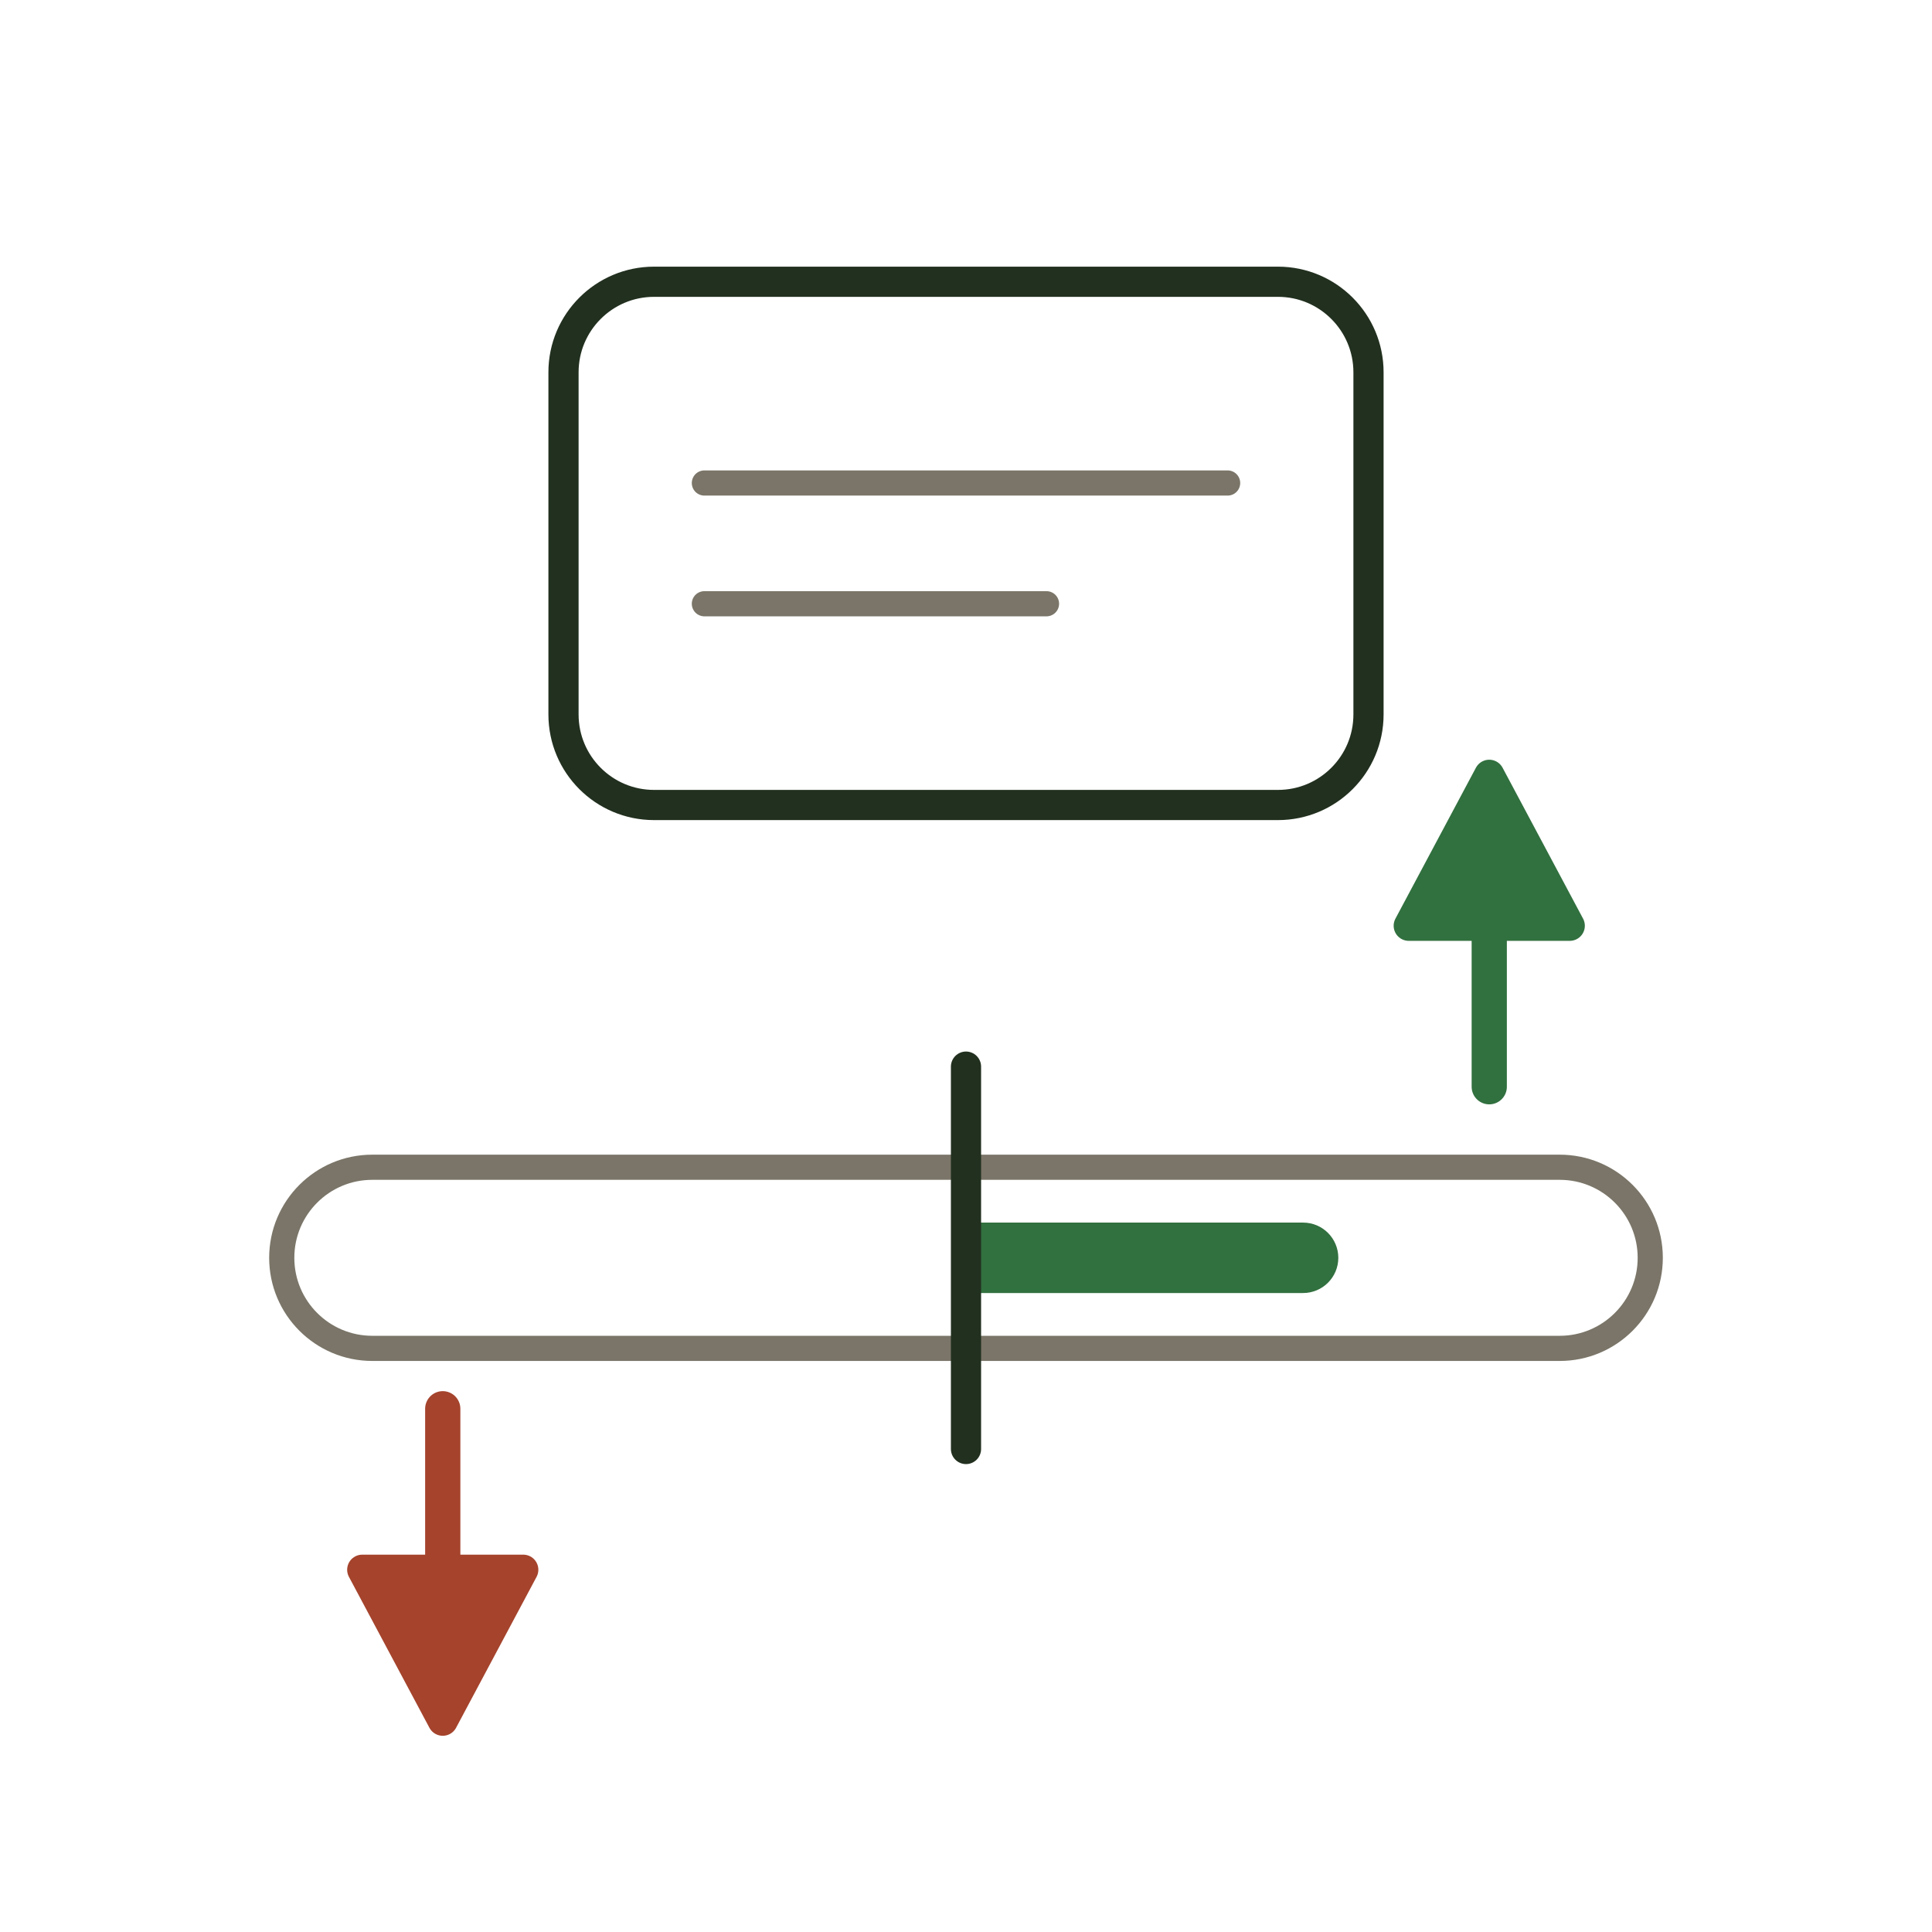
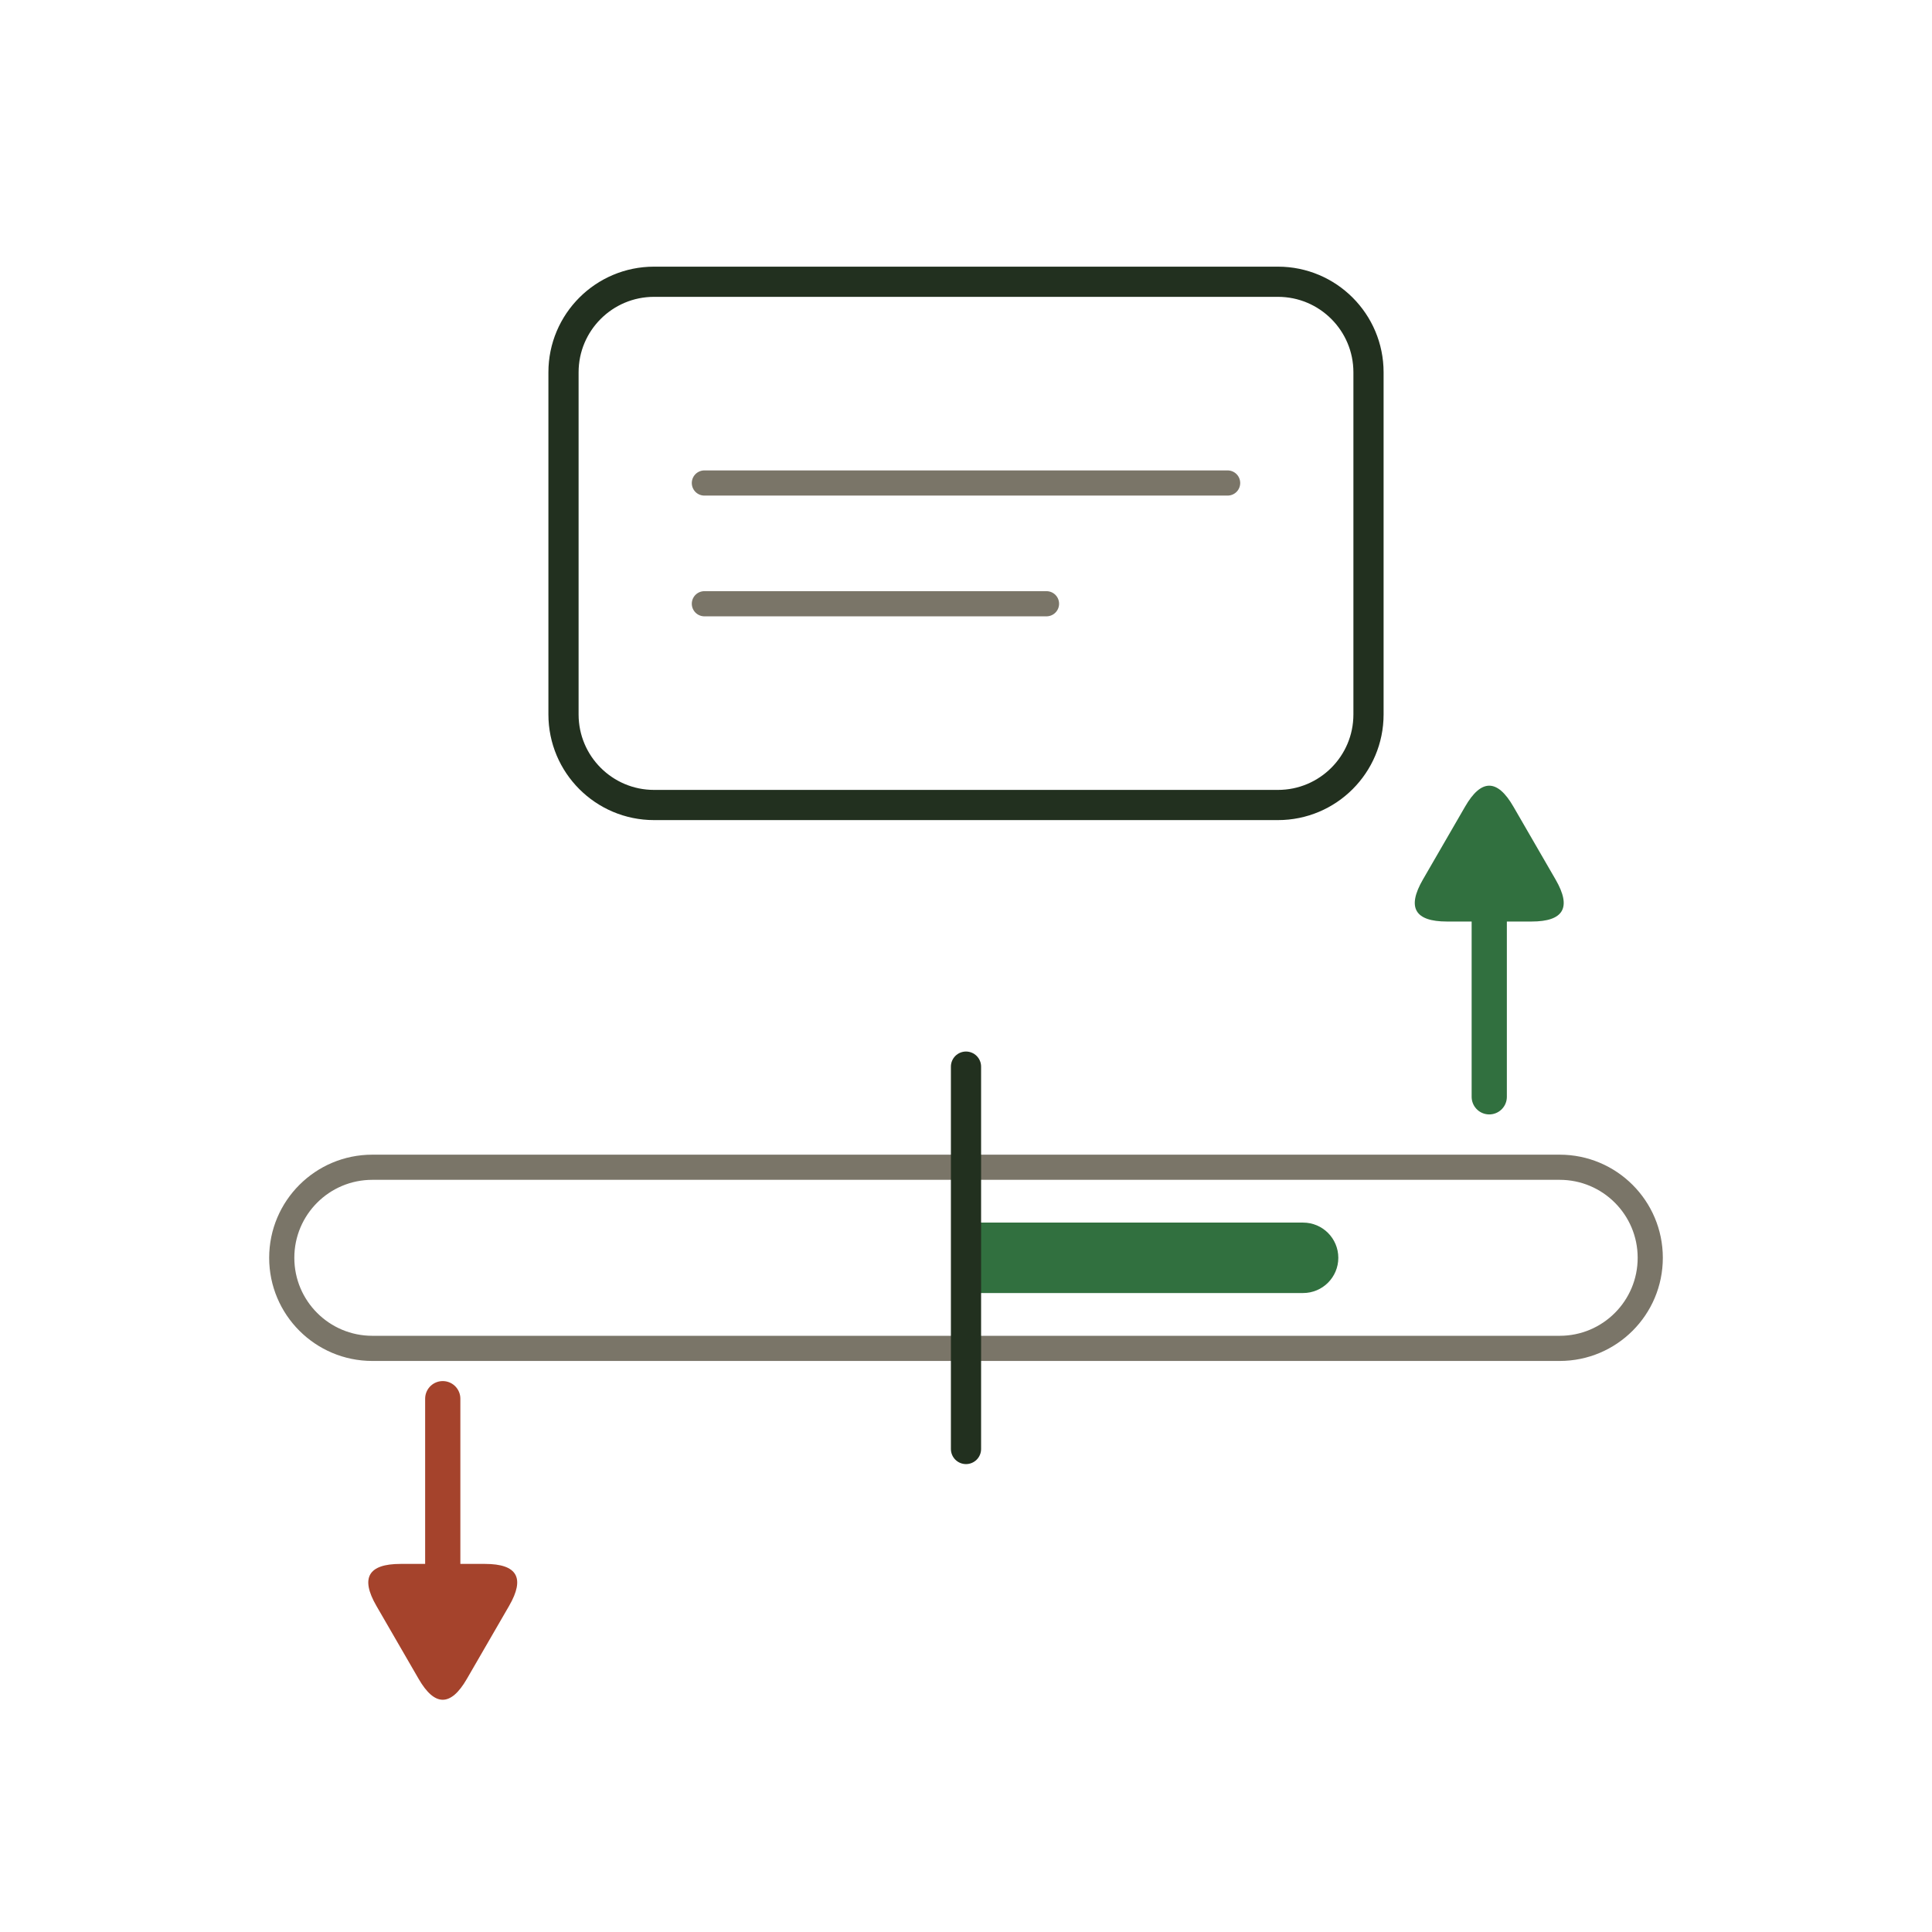
<svg xmlns="http://www.w3.org/2000/svg" viewBox="0 0 96 96" fill="none" stroke-linecap="round" stroke-linejoin="round">
  <rect x="28" y="14" width="40" height="26" rx="4.5" stroke="#22301f" stroke-width="1.5" />
  <g stroke="#7a7568" stroke-width="1.25">
    <path d="M35 24 H61" />
    <path d="M35 30 H52" />
  </g>
  <rect x="14" y="58" width="68" height="9" rx="4.5" stroke="#7a7568" stroke-width="1.25" />
  <path d="M48 60.75 H64.75 A1.75 1.75 0 0 1 64.75 64.25 H48 Z" fill="#31703f" />
  <path d="M48 53 V72" stroke="#22301f" stroke-width="1.5" />
-   <g stroke="#31703f">
-     <path d="M74 54 V46" stroke-width="1.75" />
-     <path d="M74 38.5 L78 46 L70 46 Z" fill="#31703f" stroke-width="1.5" />
-   </g>
-   <g stroke="#a5432c">
-     <path d="M22 70 V78" stroke-width="1.75" />
-     <path d="M22 85.5 L18 78 L26 78 Z" fill="#a5432c" stroke-width="1.5" />
-   </g>
+   <path d="M74 54.5 V45.5" stroke="#31703f" stroke-width="1.75" />
+   <path d="M 75.20 40.08 L 77.30 43.71 Q 78.50 45.79 76.10 45.79 L 71.90 45.79 Q 69.50 45.79 70.70 43.71 L 72.80 40.08 Q 74.00 38.00 75.20 40.08 Z" fill="#31703f" />
+   <path d="M22 69.5 V78.5" stroke="#a5432c" stroke-width="1.75" />
+   <path d="M 20.80 83.42 L 18.70 79.79 Q 17.50 77.71 19.90 77.71 L 24.10 77.71 Q 26.50 77.71 25.30 79.79 L 23.20 83.42 Q 22.00 85.50 20.80 83.42 Z" fill="#a5432c" />
</svg>
